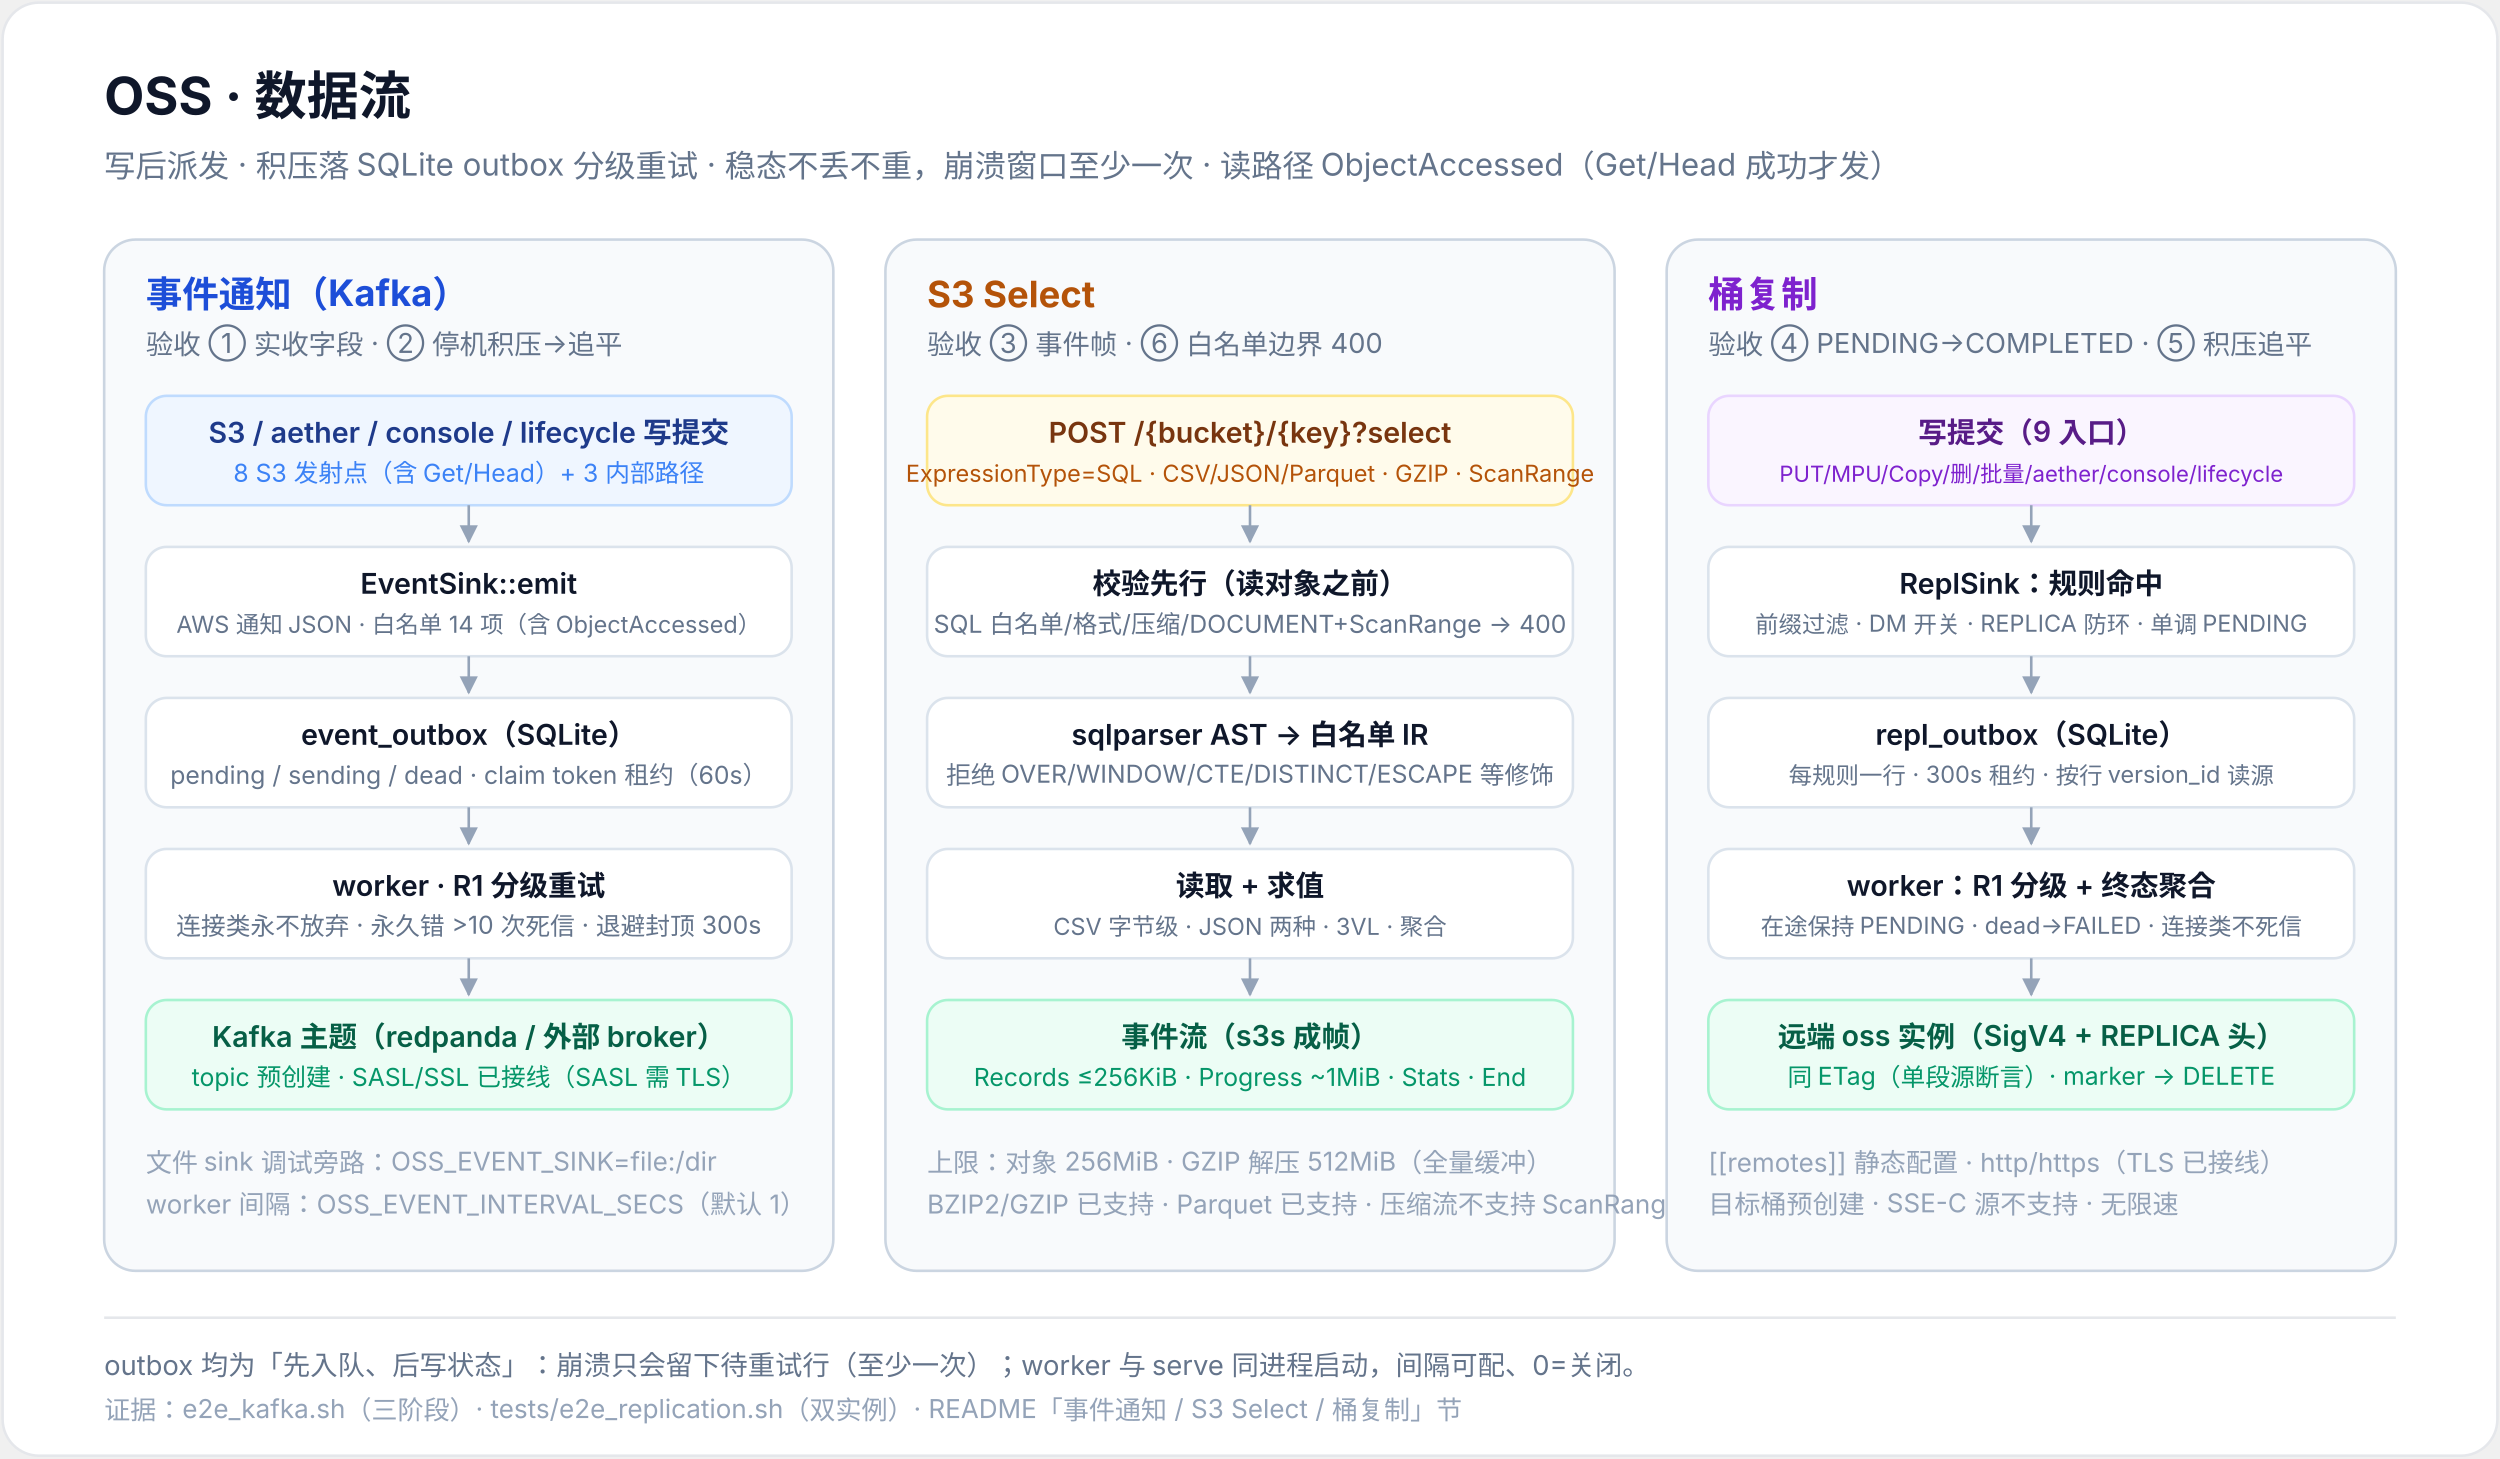
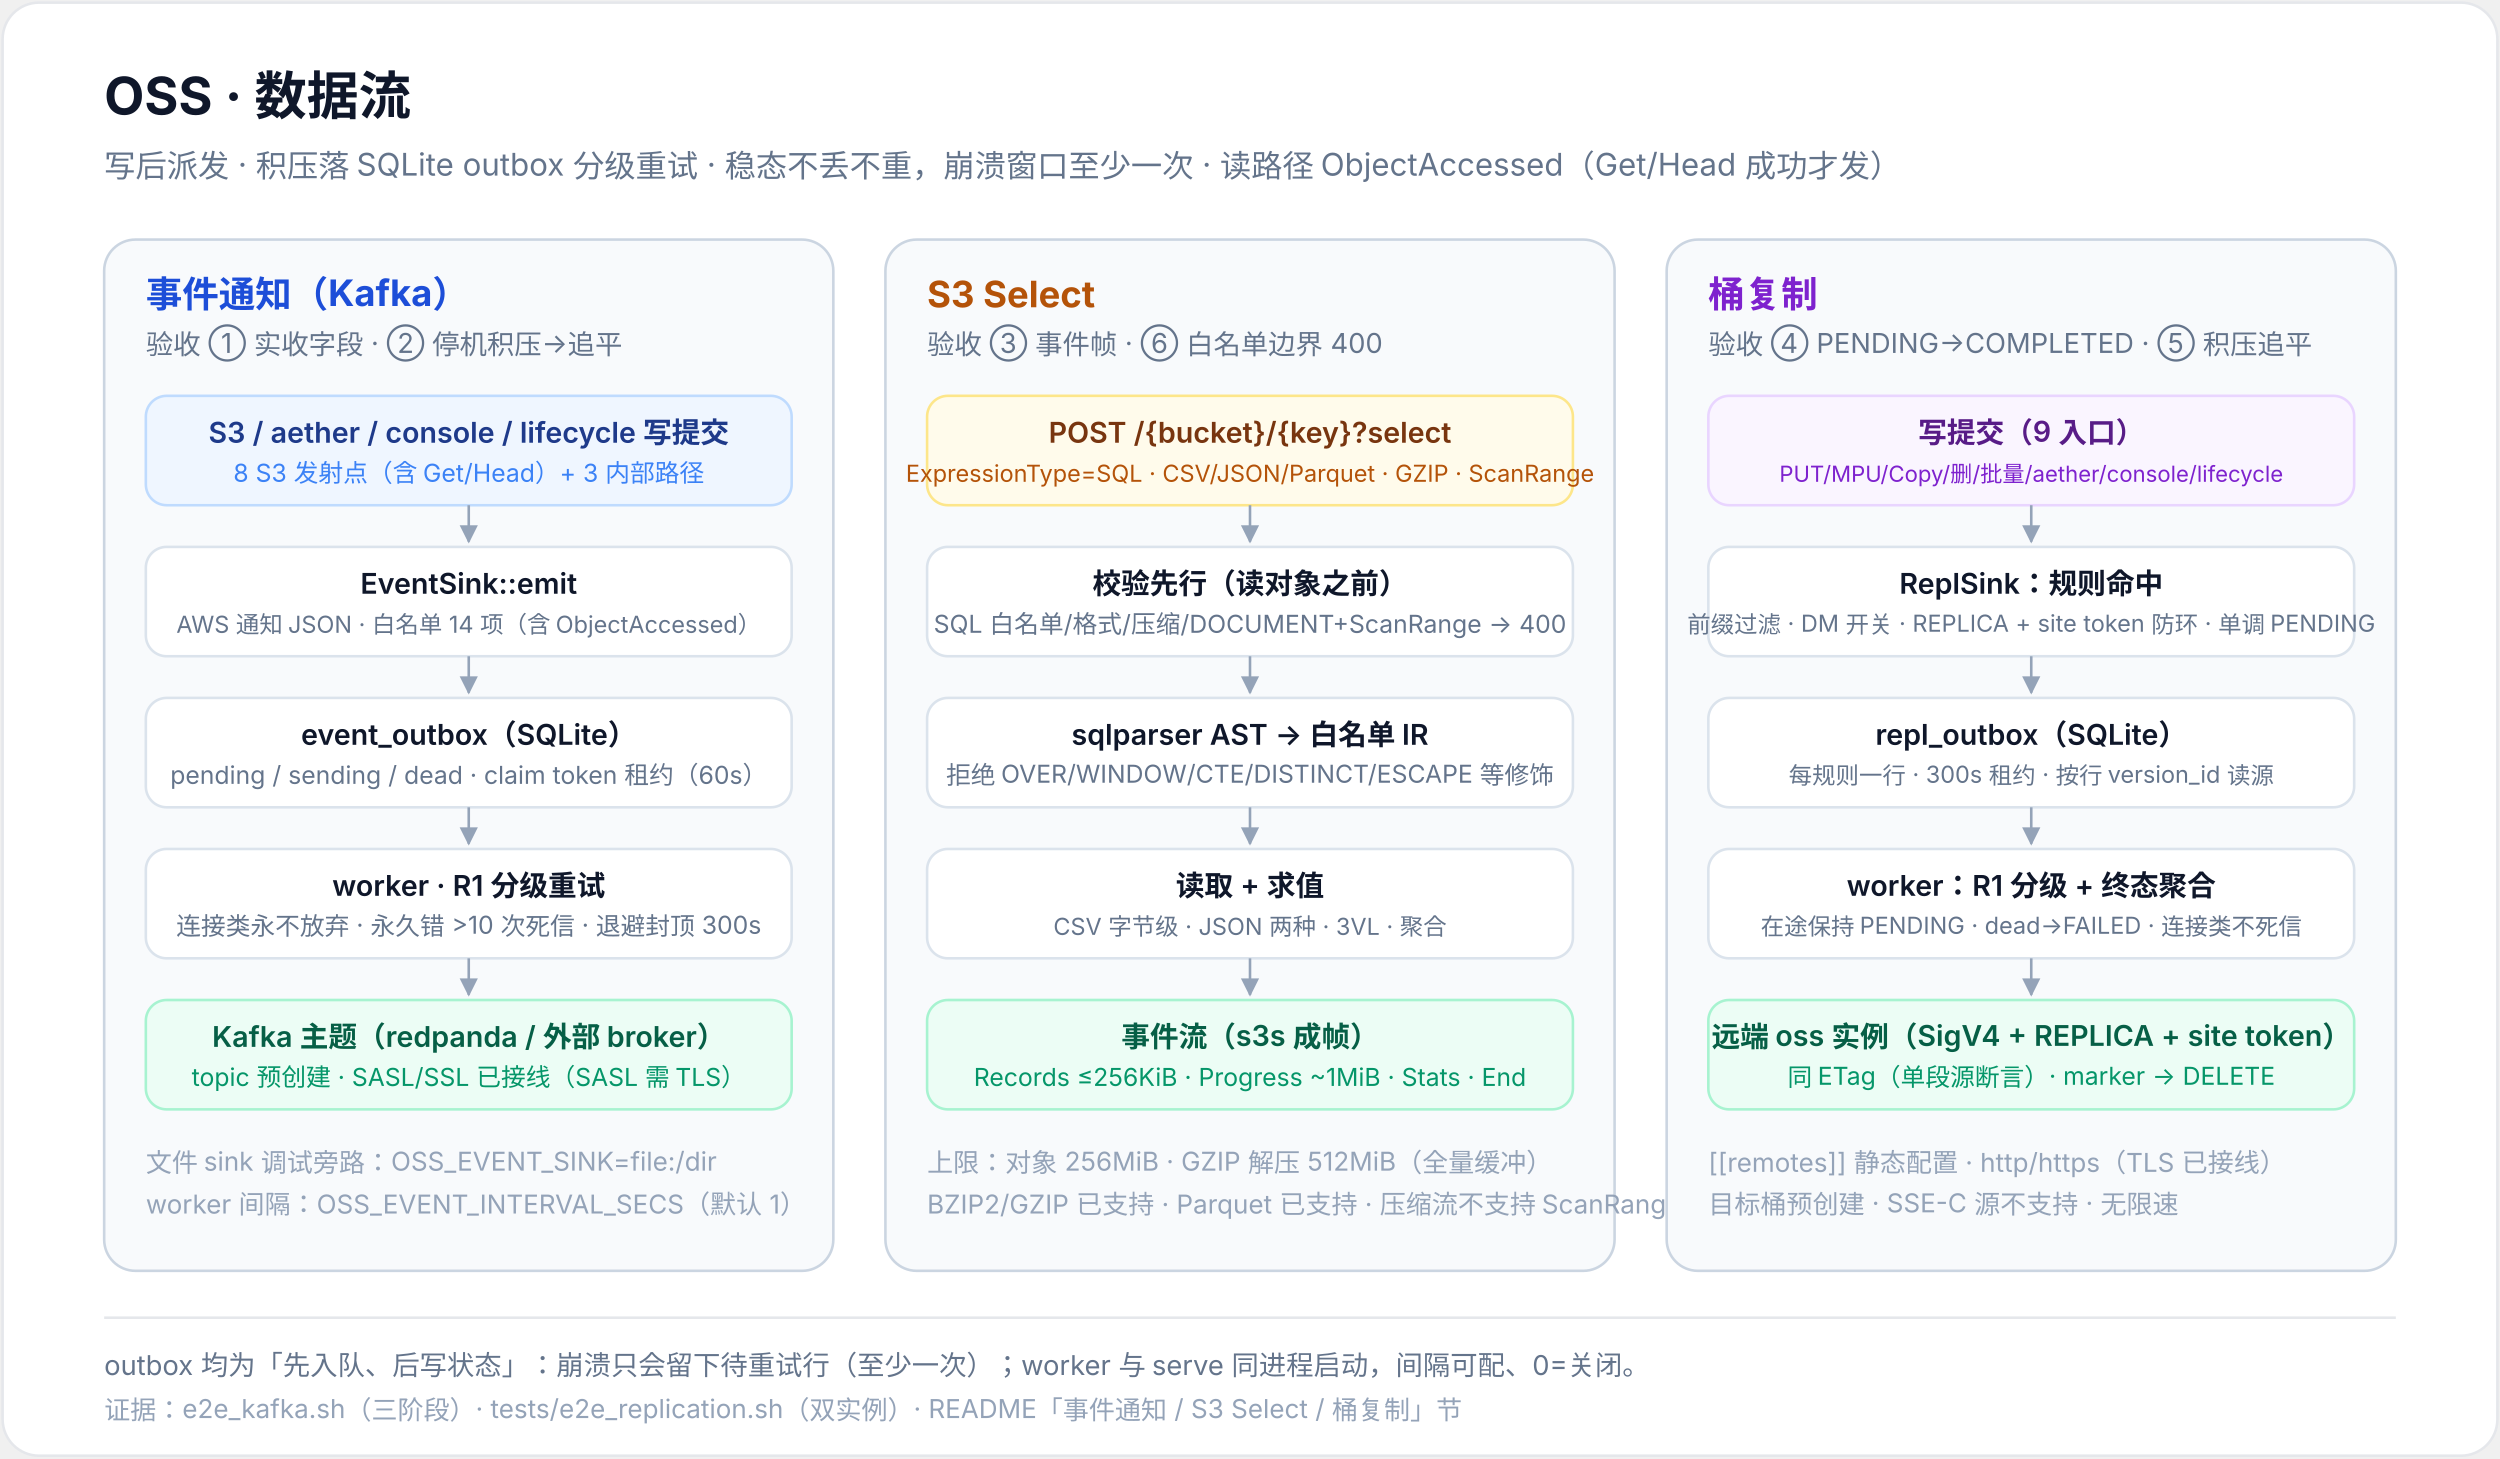
<svg xmlns="http://www.w3.org/2000/svg" viewBox="0 0 960 560" width="960" height="560" font-family="-apple-system, BlinkMacSystemFont, 'Segoe UI', 'Noto Sans SC', 'PingFang SC', 'Microsoft YaHei', sans-serif">
  <defs>
    <marker id="a" viewBox="0 0 10 10" refX="9" refY="5" markerWidth="7" markerHeight="7" orient="auto-start-reverse">
      <path d="M0,0 L10,5 L0,10 z" fill="#94a3b8" />
    </marker>
  </defs>
  <rect x="1" y="1" width="958" height="558" rx="14" fill="#ffffff" stroke="#e5e7eb" />
  <text x="40" y="44" font-size="20" font-weight="700" fill="#0f172a">OSS · 数据流</text>
  <text x="40" y="68" font-size="12" fill="#64748b">写后派发 · 积压落 SQLite outbox 分级重试 · 稳态不丢不重，崩溃窗口至少一次 · 读路径 ObjectAccessed（Get/Head 成功才发）</text>
  <rect x="40" y="92" width="280" height="396" rx="12" fill="#f8fafc" stroke="#cbd5e1" />
  <text x="56" y="118" font-size="14" font-weight="700" fill="#1d4ed8">事件通知（Kafka）</text>
  <text x="56" y="136" font-size="10.5" fill="#64748b">验收 ① 实收字段 · ② 停机积压→追平</text>
  <rect x="56" y="152" width="248" height="42" rx="8" fill="#eff6ff" stroke="#bfdbfe" />
  <text x="180" y="170" font-size="11" font-weight="600" fill="#1e3a8a" text-anchor="middle">S3 / aether / console / lifecycle 写提交</text>
  <text x="180" y="185" font-size="9.5" fill="#3b82f6" text-anchor="middle">8 S3 发射点（含 Get/Head）+ 3 内部路径</text>
  <line x1="180" y1="194" x2="180" y2="208" stroke="#94a3b8" marker-end="url(#a)" />
  <rect x="56" y="210" width="248" height="42" rx="8" fill="#ffffff" stroke="#dbe3ec" />
  <text x="180" y="228" font-size="11" font-weight="600" fill="#0f172a" text-anchor="middle">EventSink::emit</text>
  <text x="180" y="243" font-size="9" fill="#64748b" text-anchor="middle">AWS 通知 JSON · 白名单 14 项（含 ObjectAccessed）</text>
  <line x1="180" y1="252" x2="180" y2="266" stroke="#94a3b8" marker-end="url(#a)" />
  <rect x="56" y="268" width="248" height="42" rx="8" fill="#ffffff" stroke="#dbe3ec" />
  <text x="180" y="286" font-size="11" font-weight="600" fill="#0f172a" text-anchor="middle">event_outbox（SQLite）</text>
  <text x="180" y="301" font-size="9.5" fill="#64748b" text-anchor="middle">pending / sending / dead · claim token 租约（60s）</text>
  <line x1="180" y1="310" x2="180" y2="324" stroke="#94a3b8" marker-end="url(#a)" />
  <rect x="56" y="326" width="248" height="42" rx="8" fill="#ffffff" stroke="#dbe3ec" />
  <text x="180" y="344" font-size="11" font-weight="600" fill="#0f172a" text-anchor="middle">worker · R1 分级重试</text>
  <text x="180" y="359" font-size="9.5" fill="#64748b" text-anchor="middle">连接类永不放弃 · 永久错 &gt;10 次死信 · 退避封顶 300s</text>
  <line x1="180" y1="368" x2="180" y2="382" stroke="#94a3b8" marker-end="url(#a)" />
  <rect x="56" y="384" width="248" height="42" rx="8" fill="#ecfdf5" stroke="#a7f3d0" />
  <text x="180" y="402" font-size="11" font-weight="600" fill="#065f46" text-anchor="middle">Kafka 主题（redpanda / 外部 broker）</text>
  <text x="180" y="417" font-size="9.5" fill="#059669" text-anchor="middle">topic 预创建 · SASL/SSL 已接线（SASL 需 TLS）</text>
  <text x="56" y="450" font-size="10" fill="#94a3b8">文件 sink 调试旁路：OSS_EVENT_SINK=file:/dir</text>
  <text x="56" y="466" font-size="10" fill="#94a3b8">worker 间隔：OSS_EVENT_INTERVAL_SECS（默认 1）</text>
  <rect x="340" y="92" width="280" height="396" rx="12" fill="#f8fafc" stroke="#cbd5e1" />
  <text x="356" y="118" font-size="14" font-weight="700" fill="#b45309">S3 Select</text>
  <text x="356" y="136" font-size="10.5" fill="#64748b">验收 ③ 事件帧 · ⑥ 白名单边界 400</text>
  <rect x="356" y="152" width="248" height="42" rx="8" fill="#fffbeb" stroke="#fde68a" />
  <text x="480" y="170" font-size="11" font-weight="600" fill="#78350f" text-anchor="middle">POST /{bucket}/{key}?select</text>
  <text x="480" y="185" font-size="9" fill="#b45309" text-anchor="middle">ExpressionType=SQL · CSV/JSON/Parquet · GZIP · ScanRange</text>
  <line x1="480" y1="194" x2="480" y2="208" stroke="#94a3b8" marker-end="url(#a)" />
  <rect x="356" y="210" width="248" height="42" rx="8" fill="#ffffff" stroke="#dbe3ec" />
  <text x="480" y="228" font-size="11" font-weight="600" fill="#0f172a" text-anchor="middle">校验先行（读对象之前）</text>
  <text x="480" y="243" font-size="9.5" fill="#64748b" text-anchor="middle">SQL 白名单/格式/压缩/DOCUMENT+ScanRange → 400</text>
  <line x1="480" y1="252" x2="480" y2="266" stroke="#94a3b8" marker-end="url(#a)" />
  <rect x="356" y="268" width="248" height="42" rx="8" fill="#ffffff" stroke="#dbe3ec" />
  <text x="480" y="286" font-size="11" font-weight="600" fill="#0f172a" text-anchor="middle">sqlparser AST → 白名单 IR</text>
  <text x="480" y="301" font-size="9.5" fill="#64748b" text-anchor="middle">拒绝 OVER/WINDOW/CTE/DISTINCT/ESCAPE 等修饰</text>
  <line x1="480" y1="310" x2="480" y2="324" stroke="#94a3b8" marker-end="url(#a)" />
  <rect x="356" y="326" width="248" height="42" rx="8" fill="#ffffff" stroke="#dbe3ec" />
  <text x="480" y="344" font-size="11" font-weight="600" fill="#0f172a" text-anchor="middle">读取 + 求值</text>
  <text x="480" y="359" font-size="9" fill="#64748b" text-anchor="middle">CSV 字节级 · JSON 两种 · 3VL · 聚合</text>
  <line x1="480" y1="368" x2="480" y2="382" stroke="#94a3b8" marker-end="url(#a)" />
  <rect x="356" y="384" width="248" height="42" rx="8" fill="#ecfdf5" stroke="#a7f3d0" />
  <text x="480" y="402" font-size="11" font-weight="600" fill="#065f46" text-anchor="middle">事件流（s3s 成帧）</text>
  <text x="480" y="417" font-size="9.5" fill="#059669" text-anchor="middle">Records ≤256KiB · Progress ~1MiB · Stats · End</text>
  <text x="356" y="450" font-size="10" fill="#94a3b8">上限：对象 256MiB · GZIP 解压 512MiB（全量缓冲）</text>
  <text x="356" y="466" font-size="10" fill="#94a3b8">BZIP2/GZIP 已支持 · Parquet 已支持 · 压缩流不支持 ScanRange</text>
  <rect x="640" y="92" width="280" height="396" rx="12" fill="#f8fafc" stroke="#cbd5e1" />
  <text x="656" y="118" font-size="14" font-weight="700" fill="#7e22ce">桶复制</text>
  <text x="656" y="136" font-size="10.5" fill="#64748b">验收 ④ PENDING→COMPLETED · ⑤ 积压追平</text>
  <rect x="656" y="152" width="248" height="42" rx="8" fill="#faf5ff" stroke="#e9d5ff" />
  <text x="780" y="170" font-size="11" font-weight="600" fill="#581c87" text-anchor="middle">写提交（9 入口）</text>
  <text x="780" y="185" font-size="8.5" fill="#7e22ce" text-anchor="middle">PUT/MPU/Copy/删/批量/aether/console/lifecycle</text>
  <line x1="780" y1="194" x2="780" y2="208" stroke="#94a3b8" marker-end="url(#a)" />
  <rect x="656" y="210" width="248" height="42" rx="8" fill="#ffffff" stroke="#dbe3ec" />
  <text x="780" y="228" font-size="11" font-weight="600" fill="#0f172a" text-anchor="middle">ReplSink：规则命中</text>
-   <text x="780" y="243" font-size="9" fill="#64748b" text-anchor="middle">前缀过滤 · DM 开关 · REPLICA 防环 · 单调 PENDING</text>
+   <text x="780" y="243" font-size="9" fill="#64748b" text-anchor="middle">前缀过滤 · DM 开关 · REPLICA + site token 防环 · 单调 PENDING</text>
  <line x1="780" y1="252" x2="780" y2="266" stroke="#94a3b8" marker-end="url(#a)" />
  <rect x="656" y="268" width="248" height="42" rx="8" fill="#ffffff" stroke="#dbe3ec" />
  <text x="780" y="286" font-size="11" font-weight="600" fill="#0f172a" text-anchor="middle">repl_outbox（SQLite）</text>
  <text x="780" y="301" font-size="9" fill="#64748b" text-anchor="middle">每规则一行 · 300s 租约 · 按行 version_id 读源</text>
  <line x1="780" y1="310" x2="780" y2="324" stroke="#94a3b8" marker-end="url(#a)" />
  <rect x="656" y="326" width="248" height="42" rx="8" fill="#ffffff" stroke="#dbe3ec" />
  <text x="780" y="344" font-size="11" font-weight="600" fill="#0f172a" text-anchor="middle">worker：R1 分级 + 终态聚合</text>
  <text x="780" y="359" font-size="9" fill="#64748b" text-anchor="middle">在途保持 PENDING · dead→FAILED · 连接类不死信</text>
  <line x1="780" y1="368" x2="780" y2="382" stroke="#94a3b8" marker-end="url(#a)" />
  <rect x="656" y="384" width="248" height="42" rx="8" fill="#ecfdf5" stroke="#a7f3d0" />
-   <text x="780" y="402" font-size="11" font-weight="600" fill="#065f46" text-anchor="middle">远端 oss 实例（SigV4 + REPLICA 头）</text>
+   <text x="780" y="402" font-size="11" font-weight="600" fill="#065f46" text-anchor="middle">远端 oss 实例（SigV4 + REPLICA + site token）</text>
  <text x="780" y="417" font-size="9.5" fill="#059669" text-anchor="middle">同 ETag（单段源断言）· marker → DELETE</text>
  <text x="656" y="450" font-size="10" fill="#94a3b8">[[remotes]] 静态配置 · http/https（TLS 已接线）</text>
  <text x="656" y="466" font-size="10" fill="#94a3b8">目标桶预创建 · SSE-C 源不支持 · 无限速</text>
  <line x1="40" y1="506" x2="920" y2="506" stroke="#e5e7eb" />
  <text x="40" y="528" font-size="10.5" fill="#64748b">outbox 均为「先入队、后写状态」：崩溃只会留下待重试行（至少一次）；worker 与 serve 同进程启动，间隔可配、0=关闭。</text>
  <text x="40" y="545" font-size="10" fill="#94a3b8">证据：e2e_kafka.sh（三阶段）· tests/e2e_replication.sh（双实例）· README「事件通知 / S3 Select / 桶复制」节</text>
</svg>
